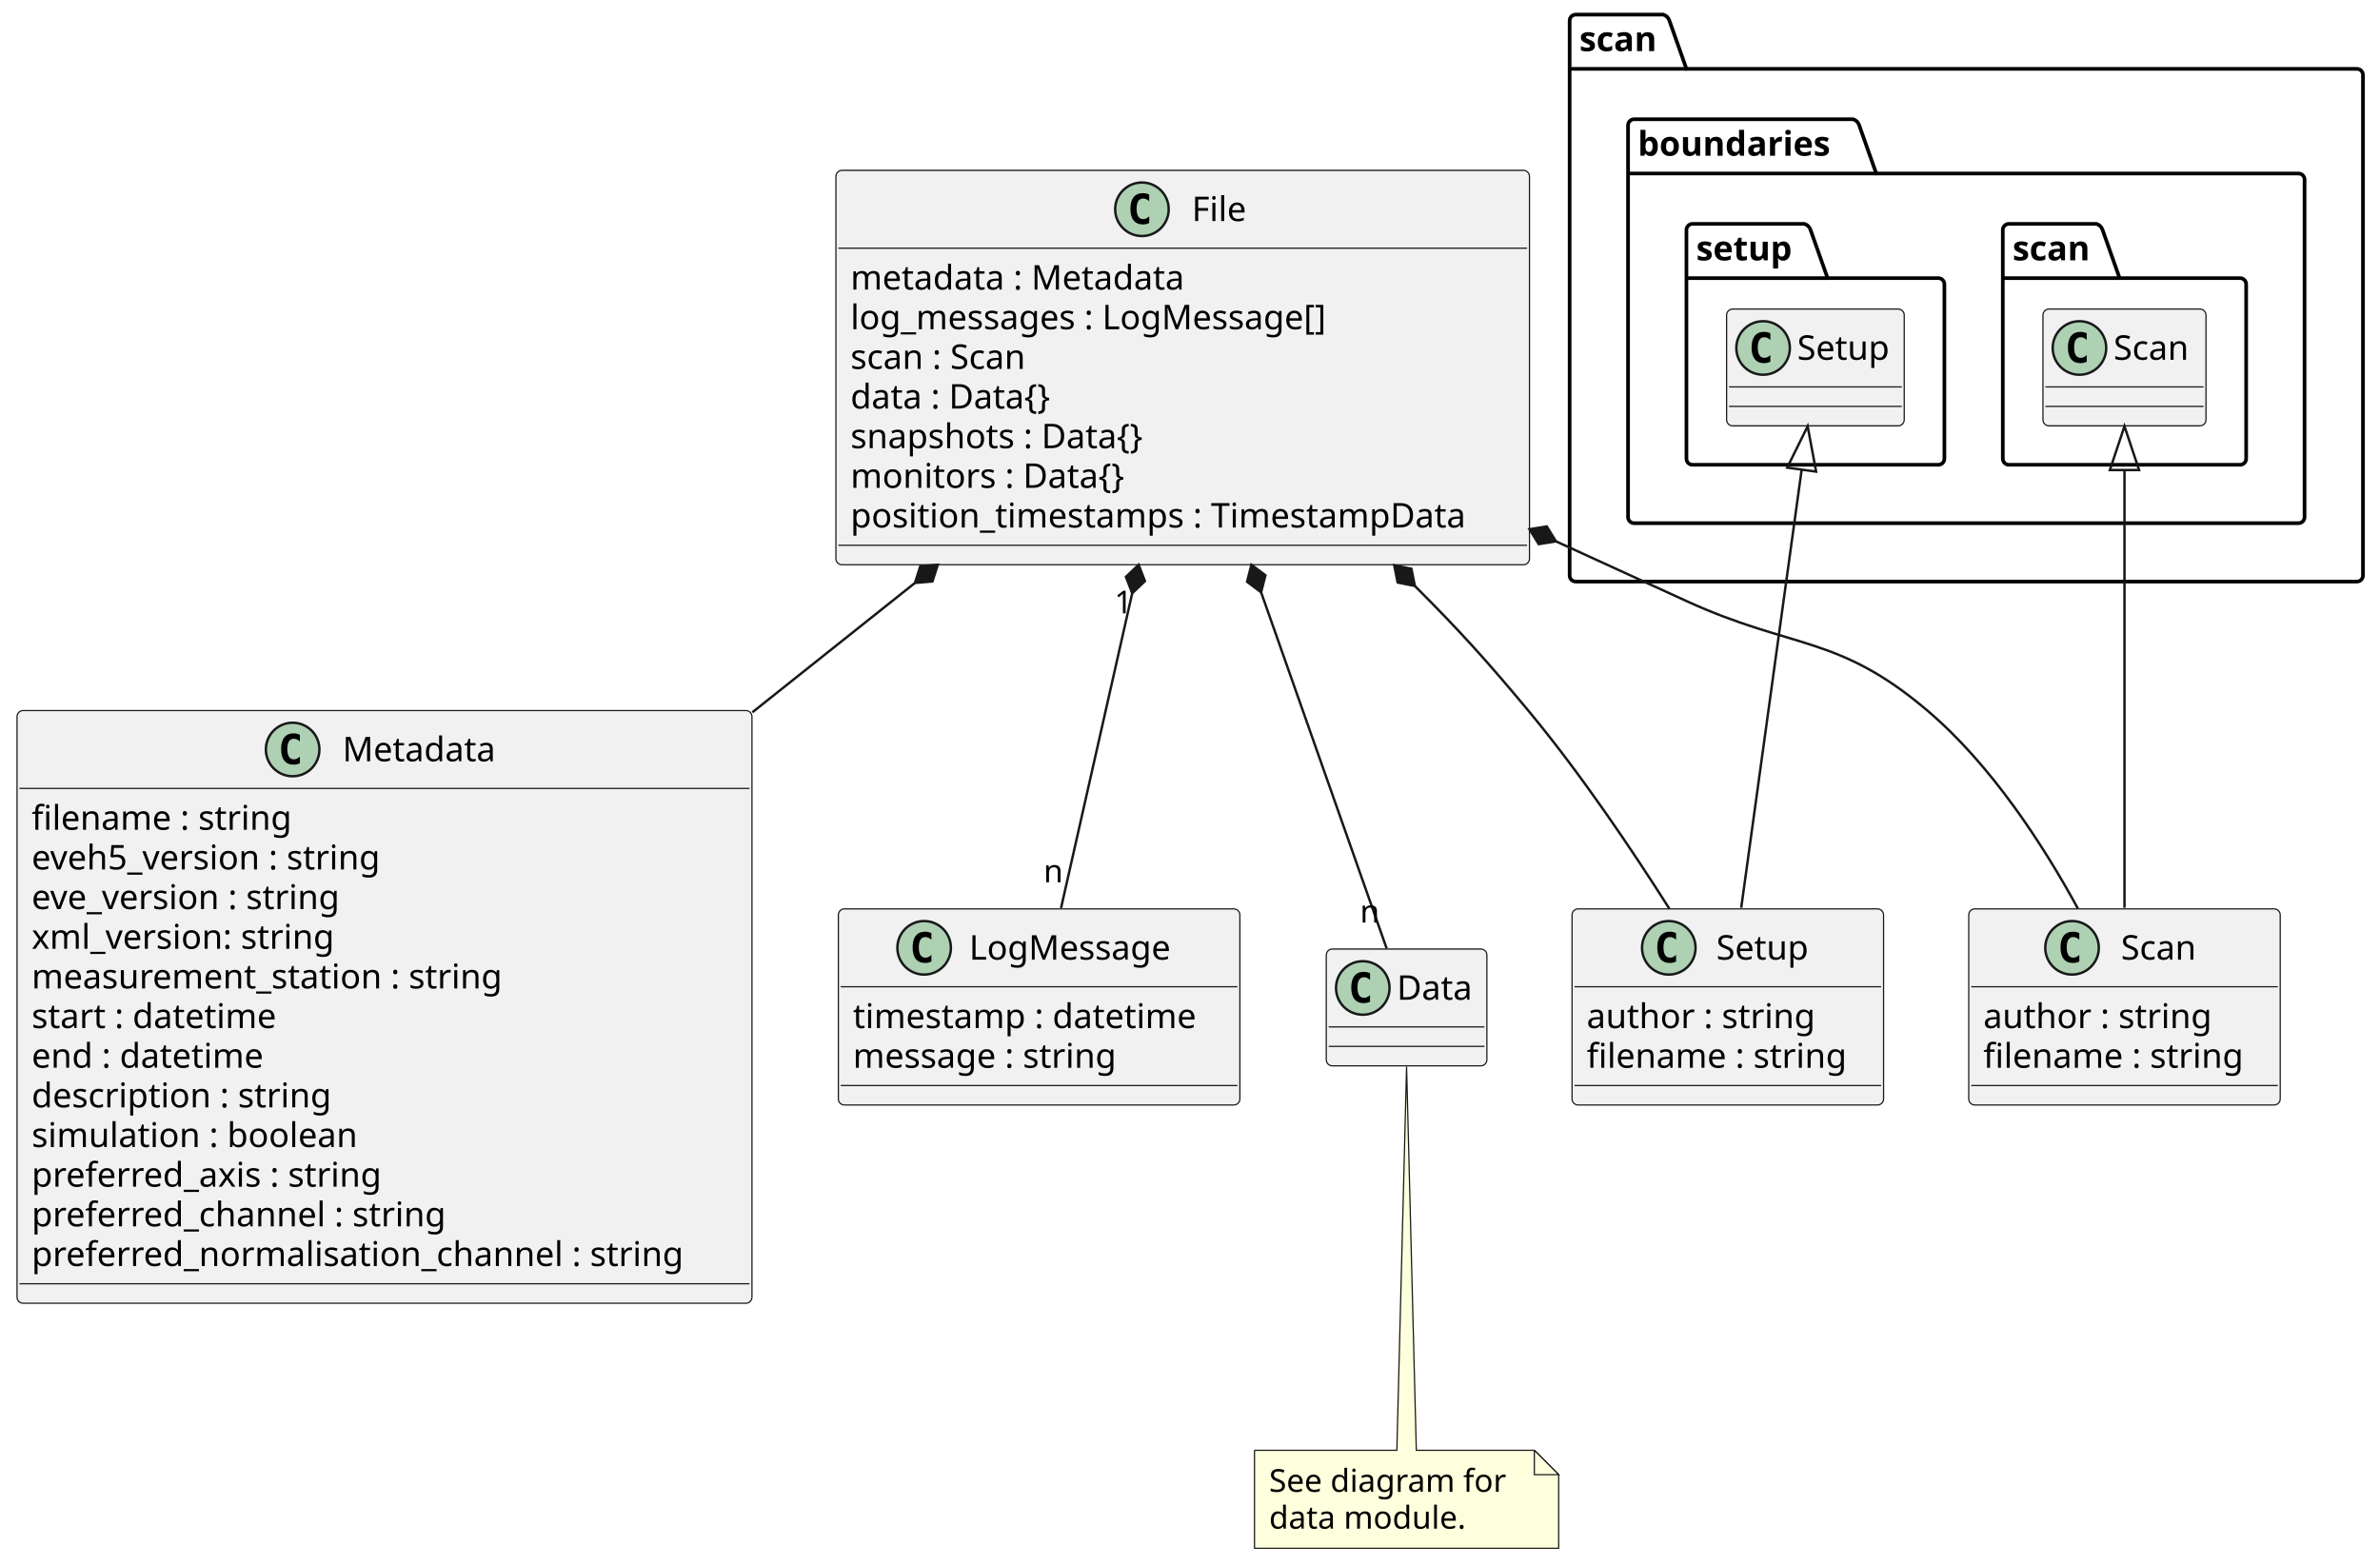
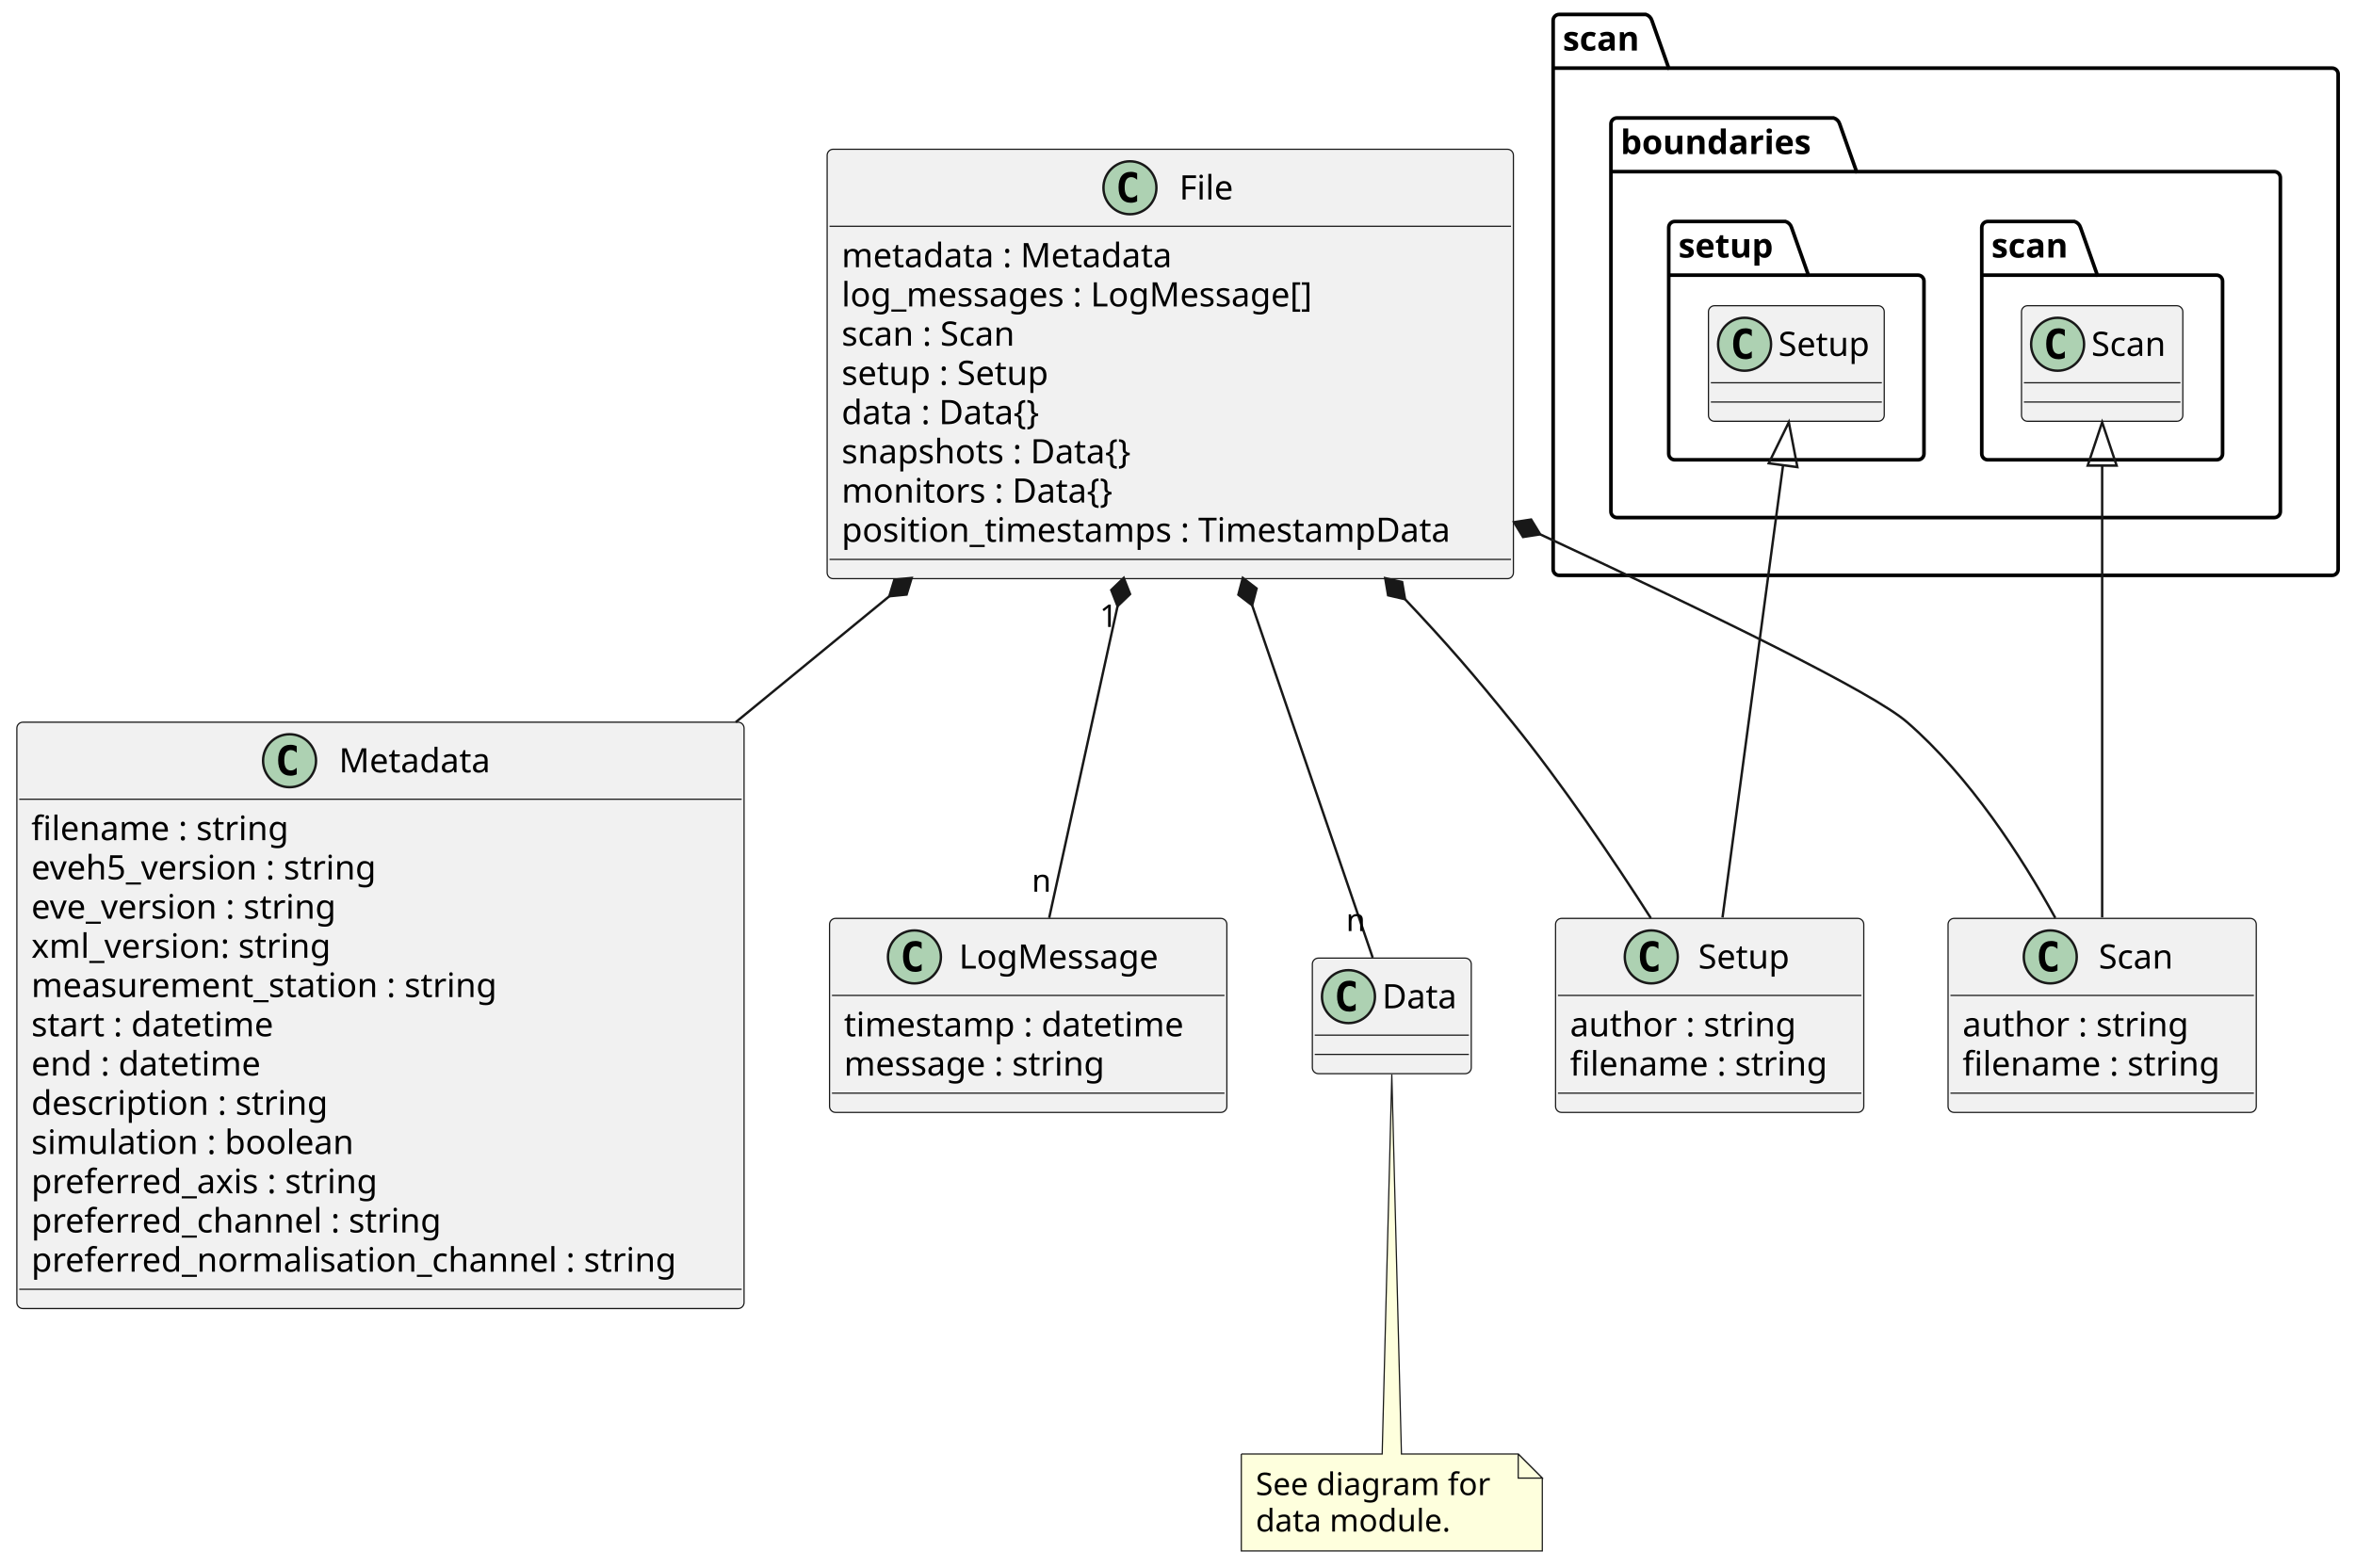
- <svg xmlns="http://www.w3.org/2000/svg" contentStyleType="text/css" height="643px" preserveAspectRatio="none" style="width:978px;height:643px;background:#FFFFFF;" version="1.1" viewBox="0 0 978 643" width="978px" zoomAndPan="magnify">
+ <svg xmlns="http://www.w3.org/2000/svg" contentStyleType="text/css" height="651px" preserveAspectRatio="none" style="width:978px;height:651px;background:#FFFFFF;" version="1.1" viewBox="0 0 978 651" width="978px" zoomAndPan="magnify">
  <defs />
  <g>
    <g id="cluster_scan">
      <path d="M647.5,6 L683.5,6 A3.75,3.75 0 0 1 686,8.5 L693,28.297 L968.5,28.297 A2.5,2.5 0 0 1 971,30.797 L971,236.5 A2.5,2.5 0 0 1 968.5,239 L647.5,239 A2.5,2.5 0 0 1 645,236.5 L645,8.5 A2.5,2.5 0 0 1 647.5,6 " fill="none" style="stroke:#000000;stroke-width:1.5;" />
      <line style="stroke:#000000;stroke-width:1.5;" x1="645" x2="693" y1="28.297" y2="28.297" />
      <text fill="#000000" font-family="sans-serif" font-size="14" font-weight="bold" lengthAdjust="spacing" textLength="35" x="649" y="20.995">scan</text>
    </g>
    <g id="cluster_boundaries">
      <path d="M671.5,49 L761.5,49 A3.75,3.75 0 0 1 764,51.5 L771,71.297 L944.5,71.297 A2.5,2.5 0 0 1 947,73.797 L947,212.5 A2.5,2.5 0 0 1 944.5,215 L671.5,215 A2.5,2.5 0 0 1 669,212.5 L669,51.5 A2.5,2.5 0 0 1 671.5,49 " fill="none" style="stroke:#000000;stroke-width:1.5;" />
      <line style="stroke:#000000;stroke-width:1.5;" x1="669" x2="771" y1="71.297" y2="71.297" />
      <text fill="#000000" font-family="sans-serif" font-size="14" font-weight="bold" lengthAdjust="spacing" textLength="89" x="673" y="63.995">boundaries</text>
    </g>
    <g id="cluster_scan">
      <path d="M825.5,92 L861.5,92 A3.75,3.75 0 0 1 864,94.5 L871,114.297 L920.5,114.297 A2.5,2.5 0 0 1 923,116.797 L923,188.5 A2.5,2.5 0 0 1 920.5,191 L825.5,191 A2.5,2.5 0 0 1 823,188.5 L823,94.5 A2.5,2.5 0 0 1 825.5,92 " fill="none" style="stroke:#000000;stroke-width:1.5;" />
      <line style="stroke:#000000;stroke-width:1.5;" x1="823" x2="871" y1="114.297" y2="114.297" />
      <text fill="#000000" font-family="sans-serif" font-size="14" font-weight="bold" lengthAdjust="spacing" textLength="35" x="827" y="106.995">scan</text>
    </g>
    <g id="cluster_setup">
      <path d="M695.5,92 L741.5,92 A3.75,3.75 0 0 1 744,94.5 L751,114.297 L796.5,114.297 A2.5,2.5 0 0 1 799,116.797 L799,188.5 A2.5,2.5 0 0 1 796.5,191 L695.5,191 A2.5,2.5 0 0 1 693,188.5 L693,94.5 A2.5,2.5 0 0 1 695.5,92 " fill="none" style="stroke:#000000;stroke-width:1.5;" />
      <line style="stroke:#000000;stroke-width:1.5;" x1="693" x2="751" y1="114.297" y2="114.297" />
      <text fill="#000000" font-family="sans-serif" font-size="14" font-weight="bold" lengthAdjust="spacing" textLength="45" x="697" y="106.995">setup</text>
    </g>
    <g id="elem_Scan">
      <rect fill="#F1F1F1" height="48" id="Scan" rx="2.5" ry="2.5" style="stroke:#181818;stroke-width:0.5;" width="67" x="839.5" y="127" />
      <ellipse cx="854.5" cy="143" fill="#ADD1B2" rx="11" ry="11" style="stroke:#181818;stroke-width:1.0;" />
      <path d="M857.484,148.641 Q856.906,148.938 856.266,149.078 Q855.625,149.234 854.922,149.234 Q852.406,149.234 851.078,147.594 Q849.766,145.938 849.766,142.812 Q849.766,139.672 851.078,138.031 Q852.406,136.375 854.922,136.375 Q855.625,136.375 856.266,136.531 Q856.922,136.672 857.484,136.969 L857.484,139.688 Q856.844,139.109 856.25,138.844 Q855.656,138.578 855.031,138.578 Q853.688,138.578 853,139.641 Q852.312,140.703 852.312,142.812 Q852.312,144.906 853,145.984 Q853.688,147.047 855.031,147.047 Q855.656,147.047 856.25,146.781 Q856.844,146.5 857.484,145.922 L857.484,148.641 Z " fill="#000000" />
      <text fill="#000000" font-family="sans-serif" font-size="14" lengthAdjust="spacing" textLength="35" x="868.5" y="147.847">Scan</text>
      <line style="stroke:#181818;stroke-width:0.5;" x1="840.5" x2="905.5" y1="159" y2="159" />
      <line style="stroke:#181818;stroke-width:0.5;" x1="840.5" x2="905.5" y1="167" y2="167" />
    </g>
    <g id="elem_Setup">
      <rect fill="#F1F1F1" height="48" id="Setup" rx="2.5" ry="2.5" style="stroke:#181818;stroke-width:0.5;" width="73" x="709.5" y="127" />
      <ellipse cx="724.5" cy="143" fill="#ADD1B2" rx="11" ry="11" style="stroke:#181818;stroke-width:1.0;" />
      <path d="M727.484,148.641 Q726.906,148.938 726.266,149.078 Q725.625,149.234 724.922,149.234 Q722.406,149.234 721.078,147.594 Q719.766,145.938 719.766,142.812 Q719.766,139.672 721.078,138.031 Q722.406,136.375 724.922,136.375 Q725.625,136.375 726.266,136.531 Q726.922,136.672 727.484,136.969 L727.484,139.688 Q726.844,139.109 726.25,138.844 Q725.656,138.578 725.031,138.578 Q723.688,138.578 723,139.641 Q722.312,140.703 722.312,142.812 Q722.312,144.906 723,145.984 Q723.688,147.047 725.031,147.047 Q725.656,147.047 726.25,146.781 Q726.844,146.5 727.484,145.922 L727.484,148.641 Z " fill="#000000" />
      <text fill="#000000" font-family="sans-serif" font-size="14" lengthAdjust="spacing" textLength="41" x="738.5" y="147.847">Setup</text>
      <line style="stroke:#181818;stroke-width:0.5;" x1="710.5" x2="781.5" y1="159" y2="159" />
      <line style="stroke:#181818;stroke-width:0.5;" x1="710.5" x2="781.5" y1="167" y2="167" />
    </g>
    <g id="elem_File">
-       <rect codeLine="2" fill="#F1F1F1" height="162.078" id="File" rx="2.5" ry="2.5" style="stroke:#181818;stroke-width:0.5;" width="285" x="343.5" y="70" />
-       <ellipse cx="469.25" cy="86" fill="#ADD1B2" rx="11" ry="11" style="stroke:#181818;stroke-width:1.0;" />
-       <path d="M472.234,91.641 Q471.656,91.938 471.016,92.078 Q470.375,92.234 469.672,92.234 Q467.156,92.234 465.828,90.594 Q464.516,88.938 464.516,85.812 Q464.516,82.672 465.828,81.031 Q467.156,79.375 469.672,79.375 Q470.375,79.375 471.016,79.531 Q471.672,79.672 472.234,79.969 L472.234,82.688 Q471.594,82.109 471,81.844 Q470.406,81.578 469.781,81.578 Q468.438,81.578 467.75,82.641 Q467.062,83.703 467.062,85.812 Q467.062,87.906 467.75,88.984 Q468.438,90.047 469.781,90.047 Q470.406,90.047 471,89.781 Q471.594,89.5 472.234,88.922 L472.234,91.641 Z " fill="#000000" />
-       <text fill="#000000" font-family="sans-serif" font-size="14" lengthAdjust="spacing" textLength="25" x="489.75" y="90.847">File</text>
-       <line style="stroke:#181818;stroke-width:0.5;" x1="344.5" x2="627.5" y1="102" y2="102" />
-       <text fill="#000000" font-family="sans-serif" font-size="14" lengthAdjust="spacing" textLength="149" x="349.5" y="118.995">metadata : Metadata</text>
-       <text fill="#000000" font-family="sans-serif" font-size="14" lengthAdjust="spacing" textLength="211" x="349.5" y="135.292">log_messages : LogMessage[]</text>
-       <text fill="#000000" font-family="sans-serif" font-size="14" lengthAdjust="spacing" textLength="81" x="349.5" y="151.589">scan : Scan</text>
-       <text fill="#000000" font-family="sans-serif" font-size="14" lengthAdjust="spacing" textLength="97" x="349.5" y="167.886">data : Data{}</text>
-       <text fill="#000000" font-family="sans-serif" font-size="14" lengthAdjust="spacing" textLength="136" x="349.5" y="184.183">snapshots : Data{}</text>
-       <text fill="#000000" font-family="sans-serif" font-size="14" lengthAdjust="spacing" textLength="128" x="349.5" y="200.48">monitors : Data{}</text>
-       <text fill="#000000" font-family="sans-serif" font-size="14" lengthAdjust="spacing" textLength="273" x="349.5" y="216.776">position_timestamps : TimestampData</text>
-       <line style="stroke:#181818;stroke-width:0.5;" x1="344.5" x2="627.5" y1="224.078" y2="224.078" />
+       <rect codeLine="2" fill="#F1F1F1" height="178.375" id="File" rx="2.5" ry="2.5" style="stroke:#181818;stroke-width:0.5;" width="285" x="343.5" y="62" />
+       <ellipse cx="469.25" cy="78" fill="#ADD1B2" rx="11" ry="11" style="stroke:#181818;stroke-width:1.0;" />
+       <path d="M472.234,83.641 Q471.656,83.938 471.016,84.078 Q470.375,84.234 469.672,84.234 Q467.156,84.234 465.828,82.594 Q464.516,80.938 464.516,77.812 Q464.516,74.672 465.828,73.031 Q467.156,71.375 469.672,71.375 Q470.375,71.375 471.016,71.531 Q471.672,71.672 472.234,71.969 L472.234,74.688 Q471.594,74.109 471,73.844 Q470.406,73.578 469.781,73.578 Q468.438,73.578 467.75,74.641 Q467.062,75.703 467.062,77.812 Q467.062,79.906 467.75,80.984 Q468.438,82.047 469.781,82.047 Q470.406,82.047 471,81.781 Q471.594,81.5 472.234,80.922 L472.234,83.641 Z " fill="#000000" />
+       <text fill="#000000" font-family="sans-serif" font-size="14" lengthAdjust="spacing" textLength="25" x="489.75" y="82.847">File</text>
+       <line style="stroke:#181818;stroke-width:0.5;" x1="344.5" x2="627.5" y1="94" y2="94" />
+       <text fill="#000000" font-family="sans-serif" font-size="14" lengthAdjust="spacing" textLength="149" x="349.5" y="110.995">metadata : Metadata</text>
+       <text fill="#000000" font-family="sans-serif" font-size="14" lengthAdjust="spacing" textLength="211" x="349.5" y="127.292">log_messages : LogMessage[]</text>
+       <text fill="#000000" font-family="sans-serif" font-size="14" lengthAdjust="spacing" textLength="81" x="349.5" y="143.589">scan : Scan</text>
+       <text fill="#000000" font-family="sans-serif" font-size="14" lengthAdjust="spacing" textLength="93" x="349.5" y="159.886">setup : Setup</text>
+       <text fill="#000000" font-family="sans-serif" font-size="14" lengthAdjust="spacing" textLength="97" x="349.5" y="176.183">data : Data{}</text>
+       <text fill="#000000" font-family="sans-serif" font-size="14" lengthAdjust="spacing" textLength="136" x="349.5" y="192.48">snapshots : Data{}</text>
+       <text fill="#000000" font-family="sans-serif" font-size="14" lengthAdjust="spacing" textLength="128" x="349.5" y="208.776">monitors : Data{}</text>
+       <text fill="#000000" font-family="sans-serif" font-size="14" lengthAdjust="spacing" textLength="273" x="349.5" y="225.073">position_timestamps : TimestampData</text>
+       <line style="stroke:#181818;stroke-width:0.5;" x1="344.5" x2="627.5" y1="232.375" y2="232.375" />
    </g>
    <g id="elem_Data">
-       <rect fill="#F1F1F1" height="48" id="Data" rx="2.5" ry="2.5" style="stroke:#181818;stroke-width:0.5;" width="66" x="545" y="390" />
-       <ellipse cx="560" cy="406" fill="#ADD1B2" rx="11" ry="11" style="stroke:#181818;stroke-width:1.0;" />
-       <path d="M562.984,411.641 Q562.406,411.938 561.766,412.078 Q561.125,412.234 560.422,412.234 Q557.906,412.234 556.578,410.594 Q555.266,408.938 555.266,405.812 Q555.266,402.672 556.578,401.031 Q557.906,399.375 560.422,399.375 Q561.125,399.375 561.766,399.531 Q562.422,399.672 562.984,399.969 L562.984,402.688 Q562.344,402.109 561.75,401.844 Q561.156,401.578 560.531,401.578 Q559.188,401.578 558.5,402.641 Q557.812,403.703 557.812,405.812 Q557.812,407.906 558.5,408.984 Q559.188,410.047 560.531,410.047 Q561.156,410.047 561.75,409.781 Q562.344,409.5 562.984,408.922 L562.984,411.641 Z " fill="#000000" />
-       <text fill="#000000" font-family="sans-serif" font-size="14" lengthAdjust="spacing" textLength="34" x="574" y="410.847">Data</text>
-       <line style="stroke:#181818;stroke-width:0.5;" x1="546" x2="610" y1="422" y2="422" />
+       <rect fill="#F1F1F1" height="48" id="Data" rx="2.5" ry="2.5" style="stroke:#181818;stroke-width:0.5;" width="66" x="545" y="398" />
+       <ellipse cx="560" cy="414" fill="#ADD1B2" rx="11" ry="11" style="stroke:#181818;stroke-width:1.0;" />
+       <path d="M562.984,419.641 Q562.406,419.938 561.766,420.078 Q561.125,420.234 560.422,420.234 Q557.906,420.234 556.578,418.594 Q555.266,416.938 555.266,413.812 Q555.266,410.672 556.578,409.031 Q557.906,407.375 560.422,407.375 Q561.125,407.375 561.766,407.531 Q562.422,407.672 562.984,407.969 L562.984,410.688 Q562.344,410.109 561.75,409.844 Q561.156,409.578 560.531,409.578 Q559.188,409.578 558.5,410.641 Q557.812,411.703 557.812,413.812 Q557.812,415.906 558.5,416.984 Q559.188,418.047 560.531,418.047 Q561.156,418.047 561.75,417.781 Q562.344,417.5 562.984,416.922 L562.984,419.641 Z " fill="#000000" />
+       <text fill="#000000" font-family="sans-serif" font-size="14" lengthAdjust="spacing" textLength="34" x="574" y="418.847">Data</text>
      <line style="stroke:#181818;stroke-width:0.5;" x1="546" x2="610" y1="430" y2="430" />
+       <line style="stroke:#181818;stroke-width:0.5;" x1="546" x2="610" y1="438" y2="438" />
    </g>
    <g id="elem_GMN5">
-       <path d="M515.5,596 L515.5,636.266 A0,0 0 0 0 515.5,636.266 L640.5,636.266 A0,0 0 0 0 640.5,636.266 L640.5,606 L630.5,596 L582,596 L578,438.33 L574,596 L515.5,596 A0,0 0 0 0 515.5,596 " fill="#FEFFDD" style="stroke:#181818;stroke-width:0.5;" />
-       <path d="M630.5,596 L630.5,606 L640.5,606 L630.5,596 " fill="#FEFFDD" style="stroke:#181818;stroke-width:0.5;" />
-       <text fill="#000000" font-family="sans-serif" font-size="13" lengthAdjust="spacing" textLength="104" x="521.5" y="613.067">See diagram for</text>
-       <text fill="#000000" font-family="sans-serif" font-size="13" lengthAdjust="spacing" textLength="86" x="521.5" y="628.2">data module.</text>
+       <path d="M515.5,604 L515.5,644.266 A0,0 0 0 0 515.5,644.266 L640.5,644.266 A0,0 0 0 0 640.5,644.266 L640.5,614 L630.5,604 L582,604 L578,446.33 L574,604 L515.5,604 A0,0 0 0 0 515.5,604 " fill="#FEFFDD" style="stroke:#181818;stroke-width:0.5;" />
+       <path d="M630.5,604 L630.5,614 L640.5,614 L630.5,604 " fill="#FEFFDD" style="stroke:#181818;stroke-width:0.5;" />
+       <text fill="#000000" font-family="sans-serif" font-size="13" lengthAdjust="spacing" textLength="104" x="521.5" y="621.067">See diagram for</text>
+       <text fill="#000000" font-family="sans-serif" font-size="13" lengthAdjust="spacing" textLength="86" x="521.5" y="636.2">data module.</text>
    </g>
    <g id="elem_Metadata">
-       <rect codeLine="15" fill="#F1F1F1" height="243.562" id="Metadata" rx="2.5" ry="2.5" style="stroke:#181818;stroke-width:0.5;" width="302" x="7" y="292" />
-       <ellipse cx="120.25" cy="308" fill="#ADD1B2" rx="11" ry="11" style="stroke:#181818;stroke-width:1.0;" />
-       <path d="M123.234,313.641 Q122.656,313.938 122.016,314.078 Q121.375,314.234 120.672,314.234 Q118.156,314.234 116.828,312.594 Q115.516,310.938 115.516,307.812 Q115.516,304.672 116.828,303.031 Q118.156,301.375 120.672,301.375 Q121.375,301.375 122.016,301.531 Q122.672,301.672 123.234,301.969 L123.234,304.688 Q122.594,304.109 122,303.844 Q121.406,303.578 120.781,303.578 Q119.438,303.578 118.75,304.641 Q118.062,305.703 118.062,307.812 Q118.062,309.906 118.75,310.984 Q119.438,312.047 120.781,312.047 Q121.406,312.047 122,311.781 Q122.594,311.5 123.234,310.922 L123.234,313.641 Z " fill="#000000" />
-       <text fill="#000000" font-family="sans-serif" font-size="14" lengthAdjust="spacing" textLength="67" x="140.75" y="312.847">Metadata</text>
-       <line style="stroke:#181818;stroke-width:0.5;" x1="8" x2="308" y1="324" y2="324" />
-       <text fill="#000000" font-family="sans-serif" font-size="14" lengthAdjust="spacing" textLength="116" x="13" y="340.995">filename : string</text>
-       <text fill="#000000" font-family="sans-serif" font-size="14" lengthAdjust="spacing" textLength="156" x="13" y="357.292">eveh5_version : string</text>
-       <text fill="#000000" font-family="sans-serif" font-size="14" lengthAdjust="spacing" textLength="138" x="13" y="373.589">eve_version : string</text>
-       <text fill="#000000" font-family="sans-serif" font-size="14" lengthAdjust="spacing" textLength="134" x="13" y="389.886">xml_version: string</text>
-       <text fill="#000000" font-family="sans-serif" font-size="14" lengthAdjust="spacing" textLength="208" x="13" y="406.183">measurement_station : string</text>
-       <text fill="#000000" font-family="sans-serif" font-size="14" lengthAdjust="spacing" textLength="109" x="13" y="422.479">start : datetime</text>
-       <text fill="#000000" font-family="sans-serif" font-size="14" lengthAdjust="spacing" textLength="104" x="13" y="438.776">end : datetime</text>
-       <text fill="#000000" font-family="sans-serif" font-size="14" lengthAdjust="spacing" textLength="132" x="13" y="455.073">description : string</text>
-       <text fill="#000000" font-family="sans-serif" font-size="14" lengthAdjust="spacing" textLength="145" x="13" y="471.37">simulation : boolean</text>
-       <text fill="#000000" font-family="sans-serif" font-size="14" lengthAdjust="spacing" textLength="156" x="13" y="487.667">preferred_axis : string</text>
-       <text fill="#000000" font-family="sans-serif" font-size="14" lengthAdjust="spacing" textLength="185" x="13" y="503.964">preferred_channel : string</text>
-       <text fill="#000000" font-family="sans-serif" font-size="14" lengthAdjust="spacing" textLength="290" x="13" y="520.261">preferred_normalisation_channel : string</text>
-       <line style="stroke:#181818;stroke-width:0.5;" x1="8" x2="308" y1="527.562" y2="527.562" />
+       <rect codeLine="16" fill="#F1F1F1" height="243.562" id="Metadata" rx="2.5" ry="2.5" style="stroke:#181818;stroke-width:0.5;" width="302" x="7" y="300" />
+       <ellipse cx="120.25" cy="316" fill="#ADD1B2" rx="11" ry="11" style="stroke:#181818;stroke-width:1.0;" />
+       <path d="M123.234,321.641 Q122.656,321.938 122.016,322.078 Q121.375,322.234 120.672,322.234 Q118.156,322.234 116.828,320.594 Q115.516,318.938 115.516,315.812 Q115.516,312.672 116.828,311.031 Q118.156,309.375 120.672,309.375 Q121.375,309.375 122.016,309.531 Q122.672,309.672 123.234,309.969 L123.234,312.688 Q122.594,312.109 122,311.844 Q121.406,311.578 120.781,311.578 Q119.438,311.578 118.75,312.641 Q118.062,313.703 118.062,315.812 Q118.062,317.906 118.75,318.984 Q119.438,320.047 120.781,320.047 Q121.406,320.047 122,319.781 Q122.594,319.5 123.234,318.922 L123.234,321.641 Z " fill="#000000" />
+       <text fill="#000000" font-family="sans-serif" font-size="14" lengthAdjust="spacing" textLength="67" x="140.75" y="320.847">Metadata</text>
+       <line style="stroke:#181818;stroke-width:0.5;" x1="8" x2="308" y1="332" y2="332" />
+       <text fill="#000000" font-family="sans-serif" font-size="14" lengthAdjust="spacing" textLength="116" x="13" y="348.995">filename : string</text>
+       <text fill="#000000" font-family="sans-serif" font-size="14" lengthAdjust="spacing" textLength="156" x="13" y="365.292">eveh5_version : string</text>
+       <text fill="#000000" font-family="sans-serif" font-size="14" lengthAdjust="spacing" textLength="138" x="13" y="381.589">eve_version : string</text>
+       <text fill="#000000" font-family="sans-serif" font-size="14" lengthAdjust="spacing" textLength="134" x="13" y="397.886">xml_version: string</text>
+       <text fill="#000000" font-family="sans-serif" font-size="14" lengthAdjust="spacing" textLength="208" x="13" y="414.183">measurement_station : string</text>
+       <text fill="#000000" font-family="sans-serif" font-size="14" lengthAdjust="spacing" textLength="109" x="13" y="430.479">start : datetime</text>
+       <text fill="#000000" font-family="sans-serif" font-size="14" lengthAdjust="spacing" textLength="104" x="13" y="446.776">end : datetime</text>
+       <text fill="#000000" font-family="sans-serif" font-size="14" lengthAdjust="spacing" textLength="132" x="13" y="463.073">description : string</text>
+       <text fill="#000000" font-family="sans-serif" font-size="14" lengthAdjust="spacing" textLength="145" x="13" y="479.37">simulation : boolean</text>
+       <text fill="#000000" font-family="sans-serif" font-size="14" lengthAdjust="spacing" textLength="156" x="13" y="495.667">preferred_axis : string</text>
+       <text fill="#000000" font-family="sans-serif" font-size="14" lengthAdjust="spacing" textLength="185" x="13" y="511.964">preferred_channel : string</text>
+       <text fill="#000000" font-family="sans-serif" font-size="14" lengthAdjust="spacing" textLength="290" x="13" y="528.261">preferred_normalisation_channel : string</text>
+       <line style="stroke:#181818;stroke-width:0.5;" x1="8" x2="308" y1="535.562" y2="535.562" />
    </g>
    <g id="elem_LogMessage">
-       <rect codeLine="30" fill="#F1F1F1" height="80.594" id="LogMessage" rx="2.5" ry="2.5" style="stroke:#181818;stroke-width:0.5;" width="165" x="344.5" y="373.5" />
-       <ellipse cx="379.75" cy="389.5" fill="#ADD1B2" rx="11" ry="11" style="stroke:#181818;stroke-width:1.0;" />
-       <path d="M382.734,395.141 Q382.156,395.438 381.516,395.578 Q380.875,395.734 380.172,395.734 Q377.656,395.734 376.328,394.094 Q375.016,392.438 375.016,389.312 Q375.016,386.172 376.328,384.531 Q377.656,382.875 380.172,382.875 Q380.875,382.875 381.516,383.031 Q382.172,383.172 382.734,383.469 L382.734,386.188 Q382.094,385.609 381.5,385.344 Q380.906,385.078 380.281,385.078 Q378.938,385.078 378.25,386.141 Q377.562,387.203 377.562,389.312 Q377.562,391.406 378.25,392.484 Q378.938,393.547 380.281,393.547 Q380.906,393.547 381.5,393.281 Q382.094,393 382.734,392.422 L382.734,395.141 Z " fill="#000000" />
-       <text fill="#000000" font-family="sans-serif" font-size="14" lengthAdjust="spacing" textLength="88" x="398.25" y="394.347">LogMessage</text>
-       <line style="stroke:#181818;stroke-width:0.5;" x1="345.5" x2="508.5" y1="405.5" y2="405.5" />
-       <text fill="#000000" font-family="sans-serif" font-size="14" lengthAdjust="spacing" textLength="153" x="350.5" y="422.495">timestamp : datetime</text>
-       <text fill="#000000" font-family="sans-serif" font-size="14" lengthAdjust="spacing" textLength="117" x="350.5" y="438.792">message : string</text>
-       <line style="stroke:#181818;stroke-width:0.5;" x1="345.5" x2="508.5" y1="446.094" y2="446.094" />
+       <rect codeLine="31" fill="#F1F1F1" height="80.594" id="LogMessage" rx="2.5" ry="2.5" style="stroke:#181818;stroke-width:0.5;" width="165" x="344.5" y="381.5" />
+       <ellipse cx="379.75" cy="397.5" fill="#ADD1B2" rx="11" ry="11" style="stroke:#181818;stroke-width:1.0;" />
+       <path d="M382.734,403.141 Q382.156,403.438 381.516,403.578 Q380.875,403.734 380.172,403.734 Q377.656,403.734 376.328,402.094 Q375.016,400.438 375.016,397.312 Q375.016,394.172 376.328,392.531 Q377.656,390.875 380.172,390.875 Q380.875,390.875 381.516,391.031 Q382.172,391.172 382.734,391.469 L382.734,394.188 Q382.094,393.609 381.5,393.344 Q380.906,393.078 380.281,393.078 Q378.938,393.078 378.25,394.141 Q377.562,395.203 377.562,397.312 Q377.562,399.406 378.25,400.484 Q378.938,401.547 380.281,401.547 Q380.906,401.547 381.5,401.281 Q382.094,401 382.734,400.422 L382.734,403.141 Z " fill="#000000" />
+       <text fill="#000000" font-family="sans-serif" font-size="14" lengthAdjust="spacing" textLength="88" x="398.25" y="402.347">LogMessage</text>
+       <line style="stroke:#181818;stroke-width:0.5;" x1="345.5" x2="508.5" y1="413.5" y2="413.5" />
+       <text fill="#000000" font-family="sans-serif" font-size="14" lengthAdjust="spacing" textLength="153" x="350.5" y="430.495">timestamp : datetime</text>
+       <text fill="#000000" font-family="sans-serif" font-size="14" lengthAdjust="spacing" textLength="117" x="350.5" y="446.792">message : string</text>
+       <line style="stroke:#181818;stroke-width:0.5;" x1="345.5" x2="508.5" y1="454.094" y2="454.094" />
    </g>
    <g id="elem_Scan">
-       <rect codeLine="35" fill="#F1F1F1" height="80.594" id="Scan" rx="2.5" ry="2.5" style="stroke:#181818;stroke-width:0.5;" width="128" x="809" y="373.5" />
-       <ellipse cx="851.45" cy="389.5" fill="#ADD1B2" rx="11" ry="11" style="stroke:#181818;stroke-width:1.0;" />
-       <path d="M854.434,395.141 Q853.856,395.438 853.216,395.578 Q852.575,395.734 851.872,395.734 Q849.356,395.734 848.028,394.094 Q846.716,392.438 846.716,389.312 Q846.716,386.172 848.028,384.531 Q849.356,382.875 851.872,382.875 Q852.575,382.875 853.216,383.031 Q853.872,383.172 854.434,383.469 L854.434,386.188 Q853.794,385.609 853.2,385.344 Q852.606,385.078 851.981,385.078 Q850.638,385.078 849.95,386.141 Q849.263,387.203 849.263,389.312 Q849.263,391.406 849.95,392.484 Q850.638,393.547 851.981,393.547 Q852.606,393.547 853.2,393.281 Q853.794,393 854.434,392.422 L854.434,395.141 Z " fill="#000000" />
-       <text fill="#000000" font-family="sans-serif" font-size="14" lengthAdjust="spacing" textLength="35" x="871.55" y="394.347">Scan</text>
-       <line style="stroke:#181818;stroke-width:0.5;" x1="810" x2="936" y1="405.5" y2="405.5" />
-       <text fill="#000000" font-family="sans-serif" font-size="14" lengthAdjust="spacing" textLength="100" x="815" y="422.495">author : string</text>
-       <text fill="#000000" font-family="sans-serif" font-size="14" lengthAdjust="spacing" textLength="116" x="815" y="438.792">filename : string</text>
-       <line style="stroke:#181818;stroke-width:0.5;" x1="810" x2="936" y1="446.094" y2="446.094" />
+       <rect codeLine="36" fill="#F1F1F1" height="80.594" id="Scan" rx="2.5" ry="2.5" style="stroke:#181818;stroke-width:0.5;" width="128" x="809" y="381.5" />
+       <ellipse cx="851.45" cy="397.5" fill="#ADD1B2" rx="11" ry="11" style="stroke:#181818;stroke-width:1.0;" />
+       <path d="M854.434,403.141 Q853.856,403.438 853.216,403.578 Q852.575,403.734 851.872,403.734 Q849.356,403.734 848.028,402.094 Q846.716,400.438 846.716,397.312 Q846.716,394.172 848.028,392.531 Q849.356,390.875 851.872,390.875 Q852.575,390.875 853.216,391.031 Q853.872,391.172 854.434,391.469 L854.434,394.188 Q853.794,393.609 853.2,393.344 Q852.606,393.078 851.981,393.078 Q850.638,393.078 849.95,394.141 Q849.263,395.203 849.263,397.312 Q849.263,399.406 849.95,400.484 Q850.638,401.547 851.981,401.547 Q852.606,401.547 853.2,401.281 Q853.794,401 854.434,400.422 L854.434,403.141 Z " fill="#000000" />
+       <text fill="#000000" font-family="sans-serif" font-size="14" lengthAdjust="spacing" textLength="35" x="871.55" y="402.347">Scan</text>
+       <line style="stroke:#181818;stroke-width:0.5;" x1="810" x2="936" y1="413.5" y2="413.5" />
+       <text fill="#000000" font-family="sans-serif" font-size="14" lengthAdjust="spacing" textLength="100" x="815" y="430.495">author : string</text>
+       <text fill="#000000" font-family="sans-serif" font-size="14" lengthAdjust="spacing" textLength="116" x="815" y="446.792">filename : string</text>
+       <line style="stroke:#181818;stroke-width:0.5;" x1="810" x2="936" y1="454.094" y2="454.094" />
    </g>
    <g id="elem_Setup">
-       <rect codeLine="41" fill="#F1F1F1" height="80.594" id="Setup" rx="2.5" ry="2.5" style="stroke:#181818;stroke-width:0.5;" width="128" x="646" y="373.5" />
-       <ellipse cx="685.75" cy="389.5" fill="#ADD1B2" rx="11" ry="11" style="stroke:#181818;stroke-width:1.0;" />
-       <path d="M688.734,395.141 Q688.156,395.438 687.516,395.578 Q686.875,395.734 686.172,395.734 Q683.656,395.734 682.328,394.094 Q681.016,392.438 681.016,389.312 Q681.016,386.172 682.328,384.531 Q683.656,382.875 686.172,382.875 Q686.875,382.875 687.516,383.031 Q688.172,383.172 688.734,383.469 L688.734,386.188 Q688.094,385.609 687.5,385.344 Q686.906,385.078 686.281,385.078 Q684.938,385.078 684.25,386.141 Q683.562,387.203 683.562,389.312 Q683.562,391.406 684.25,392.484 Q684.938,393.547 686.281,393.547 Q686.906,393.547 687.5,393.281 Q688.094,393 688.734,392.422 L688.734,395.141 Z " fill="#000000" />
-       <text fill="#000000" font-family="sans-serif" font-size="14" lengthAdjust="spacing" textLength="41" x="705.25" y="394.347">Setup</text>
-       <line style="stroke:#181818;stroke-width:0.5;" x1="647" x2="773" y1="405.5" y2="405.5" />
-       <text fill="#000000" font-family="sans-serif" font-size="14" lengthAdjust="spacing" textLength="100" x="652" y="422.495">author : string</text>
-       <text fill="#000000" font-family="sans-serif" font-size="14" lengthAdjust="spacing" textLength="116" x="652" y="438.792">filename : string</text>
-       <line style="stroke:#181818;stroke-width:0.5;" x1="647" x2="773" y1="446.094" y2="446.094" />
+       <rect codeLine="42" fill="#F1F1F1" height="80.594" id="Setup" rx="2.5" ry="2.5" style="stroke:#181818;stroke-width:0.5;" width="128" x="646" y="381.5" />
+       <ellipse cx="685.75" cy="397.5" fill="#ADD1B2" rx="11" ry="11" style="stroke:#181818;stroke-width:1.0;" />
+       <path d="M688.734,403.141 Q688.156,403.438 687.516,403.578 Q686.875,403.734 686.172,403.734 Q683.656,403.734 682.328,402.094 Q681.016,400.438 681.016,397.312 Q681.016,394.172 682.328,392.531 Q683.656,390.875 686.172,390.875 Q686.875,390.875 687.516,391.031 Q688.172,391.172 688.734,391.469 L688.734,394.188 Q688.094,393.609 687.5,393.344 Q686.906,393.078 686.281,393.078 Q684.938,393.078 684.25,394.141 Q683.562,395.203 683.562,397.312 Q683.562,399.406 684.25,400.484 Q684.938,401.547 686.281,401.547 Q686.906,401.547 687.5,401.281 Q688.094,401 688.734,400.422 L688.734,403.141 Z " fill="#000000" />
+       <text fill="#000000" font-family="sans-serif" font-size="14" lengthAdjust="spacing" textLength="41" x="705.25" y="402.347">Setup</text>
+       <line style="stroke:#181818;stroke-width:0.5;" x1="647" x2="773" y1="413.5" y2="413.5" />
+       <text fill="#000000" font-family="sans-serif" font-size="14" lengthAdjust="spacing" textLength="100" x="652" y="430.495">author : string</text>
+       <text fill="#000000" font-family="sans-serif" font-size="14" lengthAdjust="spacing" textLength="116" x="652" y="446.792">filename : string</text>
+       <line style="stroke:#181818;stroke-width:0.5;" x1="647" x2="773" y1="454.094" y2="454.094" />
    </g>
    <g id="link_File_Data">
-       <path codeLine="12" d="M518.218,243.398 C537.388,297.798 557.44,354.68 569.81,389.77 " fill="none" id="File-backto-Data" style="stroke:#181818;stroke-width:1.0;" />
-       <polygon fill="#181818" points="514.23,232.08,512.452,239.068,518.218,243.398,519.997,236.41,514.23,232.08" style="stroke:#181818;stroke-width:1.0;" />
-       <text fill="#000000" font-family="sans-serif" font-size="13" lengthAdjust="spacing" textLength="8" x="558.839" y="379.119">n</text>
+       <path codeLine="13" d="M520.003,251.434 C538.973,306.904 558.17,363.02 570.06,397.8 " fill="none" id="File-backto-Data" style="stroke:#181818;stroke-width:1.0;" />
+       <polygon fill="#181818" points="516.12,240.08,514.277,247.052,520.003,251.434,521.846,244.463,516.12,240.08" style="stroke:#181818;stroke-width:1.0;" />
+       <text fill="#000000" font-family="sans-serif" font-size="13" lengthAdjust="spacing" textLength="8" x="559" y="386.761">n</text>
    </g>
    <g id="link_Scan_Scan">
-       <path d="M873,193.16 C873,237.7 873,317.76 873,373.05 " fill="none" id="Scan-backto-Scan" style="stroke:#181818;stroke-width:1.0;" />
-       <polygon fill="none" points="873,175.16,867,193.16,879,193.16,873,175.16" style="stroke:#181818;stroke-width:1.0;" />
+       <path d="M873,193.4 C873,239.42 873,324.14 873,381.08 " fill="none" id="Scan-backto-Scan" style="stroke:#181818;stroke-width:1.0;" />
+       <polygon fill="none" points="873,175.4,867,193.4,879,193.4,873,175.4" style="stroke:#181818;stroke-width:1.0;" />
    </g>
    <g id="link_Setup_Setup">
-       <path d="M740.348,192.991 C734.198,237.531 723.14,317.76 715.51,373.05 " fill="none" id="Setup-backto-Setup" style="stroke:#181818;stroke-width:1.0;" />
-       <polygon fill="none" points="742.81,175.16,734.404,192.17,746.292,193.811,742.81,175.16" style="stroke:#181818;stroke-width:1.0;" />
+       <path d="M740.482,193.241 C734.322,239.261 722.96,324.14 715.34,381.08 " fill="none" id="Setup-backto-Setup" style="stroke:#181818;stroke-width:1.0;" />
+       <polygon fill="none" points="742.87,175.4,734.535,192.445,746.429,194.037,742.87,175.4" style="stroke:#181818;stroke-width:1.0;" />
    </g>
    <g id="link_File_Metadata">
-       <path codeLine="46" d="M375.971,239.553 C351.871,258.733 334.99,272.16 309.16,292.72 " fill="none" id="File-backto-Metadata" style="stroke:#181818;stroke-width:1.0;" />
-       <polygon fill="#181818" points="385.36,232.08,378.174,232.686,375.971,239.553,383.156,238.946,385.36,232.08" style="stroke:#181818;stroke-width:1.0;" />
+       <path codeLine="47" d="M369.321,247.69 C345.971,266.84 330.15,279.82 305.55,299.99 " fill="none" id="File-backto-Metadata" style="stroke:#181818;stroke-width:1.0;" />
+       <polygon fill="#181818" points="378.6,240.08,371.424,240.792,369.321,247.69,376.497,246.978,378.6,240.08" style="stroke:#181818;stroke-width:1.0;" />
    </g>
    <g id="link_File_LogMessage">
-       <path codeLine="47" d="M465.254,243.785 C454.684,290.535 444.45,335.79 436.01,373.15 " fill="none" id="File-backto-LogMessage" style="stroke:#181818;stroke-width:1.0;" />
-       <polygon fill="#181818" points="467.9,232.08,462.675,237.05,465.254,243.785,470.478,238.814,467.9,232.08" style="stroke:#181818;stroke-width:1.0;" />
-       <text fill="#000000" font-family="sans-serif" font-size="13" lengthAdjust="spacing" textLength="8" x="457.932" y="252.038">1</text>
-       <text fill="#000000" font-family="sans-serif" font-size="13" lengthAdjust="spacing" textLength="8" x="428.808" y="362.554">n</text>
+       <path codeLine="48" d="M464.109,251.801 C453.659,299.451 443.83,344.25 435.71,381.28 " fill="none" id="File-backto-LogMessage" style="stroke:#181818;stroke-width:1.0;" />
+       <polygon fill="#181818" points="466.68,240.08,461.488,245.084,464.109,251.801,469.302,246.798,466.68,240.08" style="stroke:#181818;stroke-width:1.0;" />
+       <text fill="#000000" font-family="sans-serif" font-size="13" lengthAdjust="spacing" textLength="8" x="456.676" y="260.436">1</text>
+       <text fill="#000000" font-family="sans-serif" font-size="13" lengthAdjust="spacing" textLength="8" x="428.49" y="370.405">n</text>
    </g>
    <g id="link_File_Scan">
-       <path codeLine="48" d="M639.41,222.478 C661.02,232.378 672.14,237.47 693,247 C736.96,267.08 755.15,260.72 792,292 C818.4,314.41 839.75,347.49 853.88,373.4 " fill="none" id="File-backto-Scan" style="stroke:#181818;stroke-width:1.0;" />
-       <polygon fill="#181818" points="628.5,217.48,632.289,223.615,639.41,222.478,635.621,216.342,628.5,217.48" style="stroke:#181818;stroke-width:1.0;" />
+       <path codeLine="49" d="M639.622,221.968 C712.432,255.808 777.78,287.63 792,300 C818.04,322.64 839.34,355.54 853.55,381.32 " fill="none" id="File-backto-Scan" style="stroke:#181818;stroke-width:1.0;" />
+       <polygon fill="#181818" points="628.74,216.91,632.495,223.066,639.622,221.968,635.867,215.811,628.74,216.91" style="stroke:#181818;stroke-width:1.0;" />
    </g>
    <g id="link_File_Setup">
-       <path codeLine="49" d="M581.403,240.798 C600.303,259.707 611.17,271.78 628,292 C649.43,317.75 670.56,349.11 686,373.46 " fill="none" id="File-backto-Setup" style="stroke:#181818;stroke-width:1.0;" />
-       <polygon fill="#181818" points="572.92,232.31,574.332,239.381,581.403,240.798,579.991,233.726,572.92,232.31" style="stroke:#181818;stroke-width:1.0;" />
+       <path codeLine="50" d="M583.489,248.904 C601.569,268.094 611.76,279.93 628,300 C648.99,325.94 670.05,357.16 685.57,381.39 " fill="none" id="File-backto-Setup" style="stroke:#181818;stroke-width:1.0;" />
+       <polygon fill="#181818" points="575.26,240.17,576.463,247.28,583.489,248.904,582.286,241.794,575.26,240.17" style="stroke:#181818;stroke-width:1.0;" />
    </g>
  </g>
</svg>
